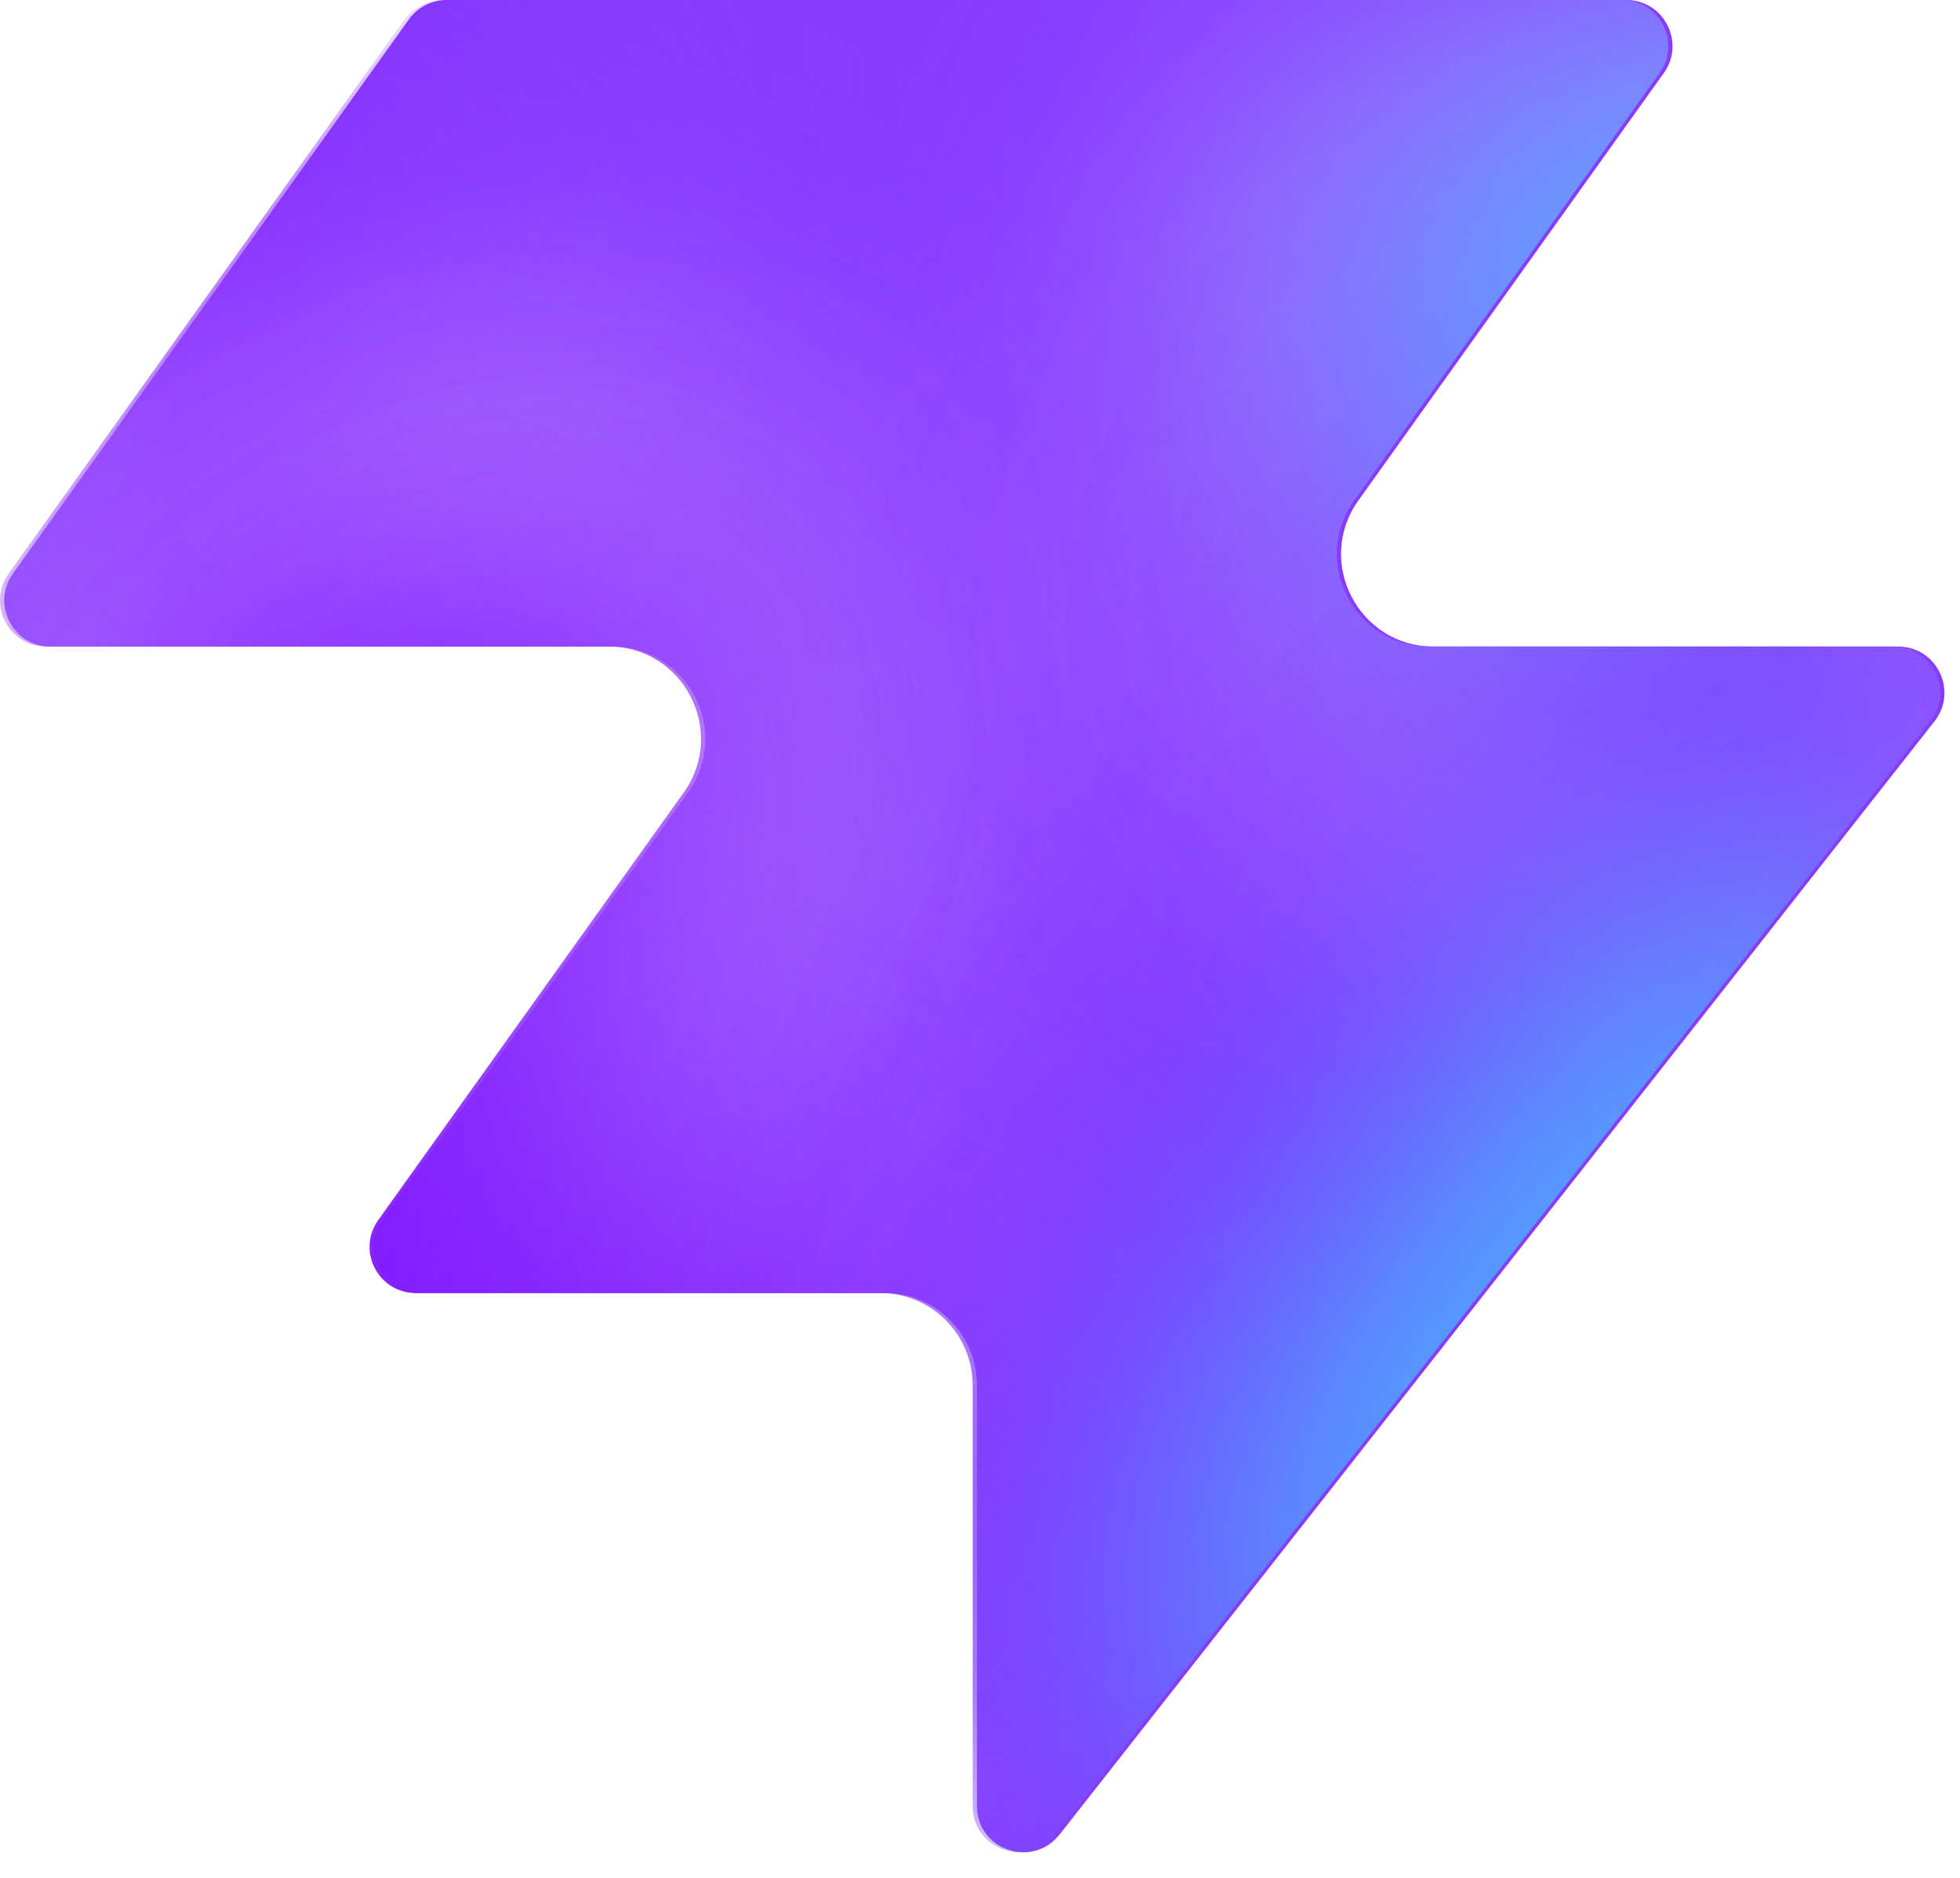
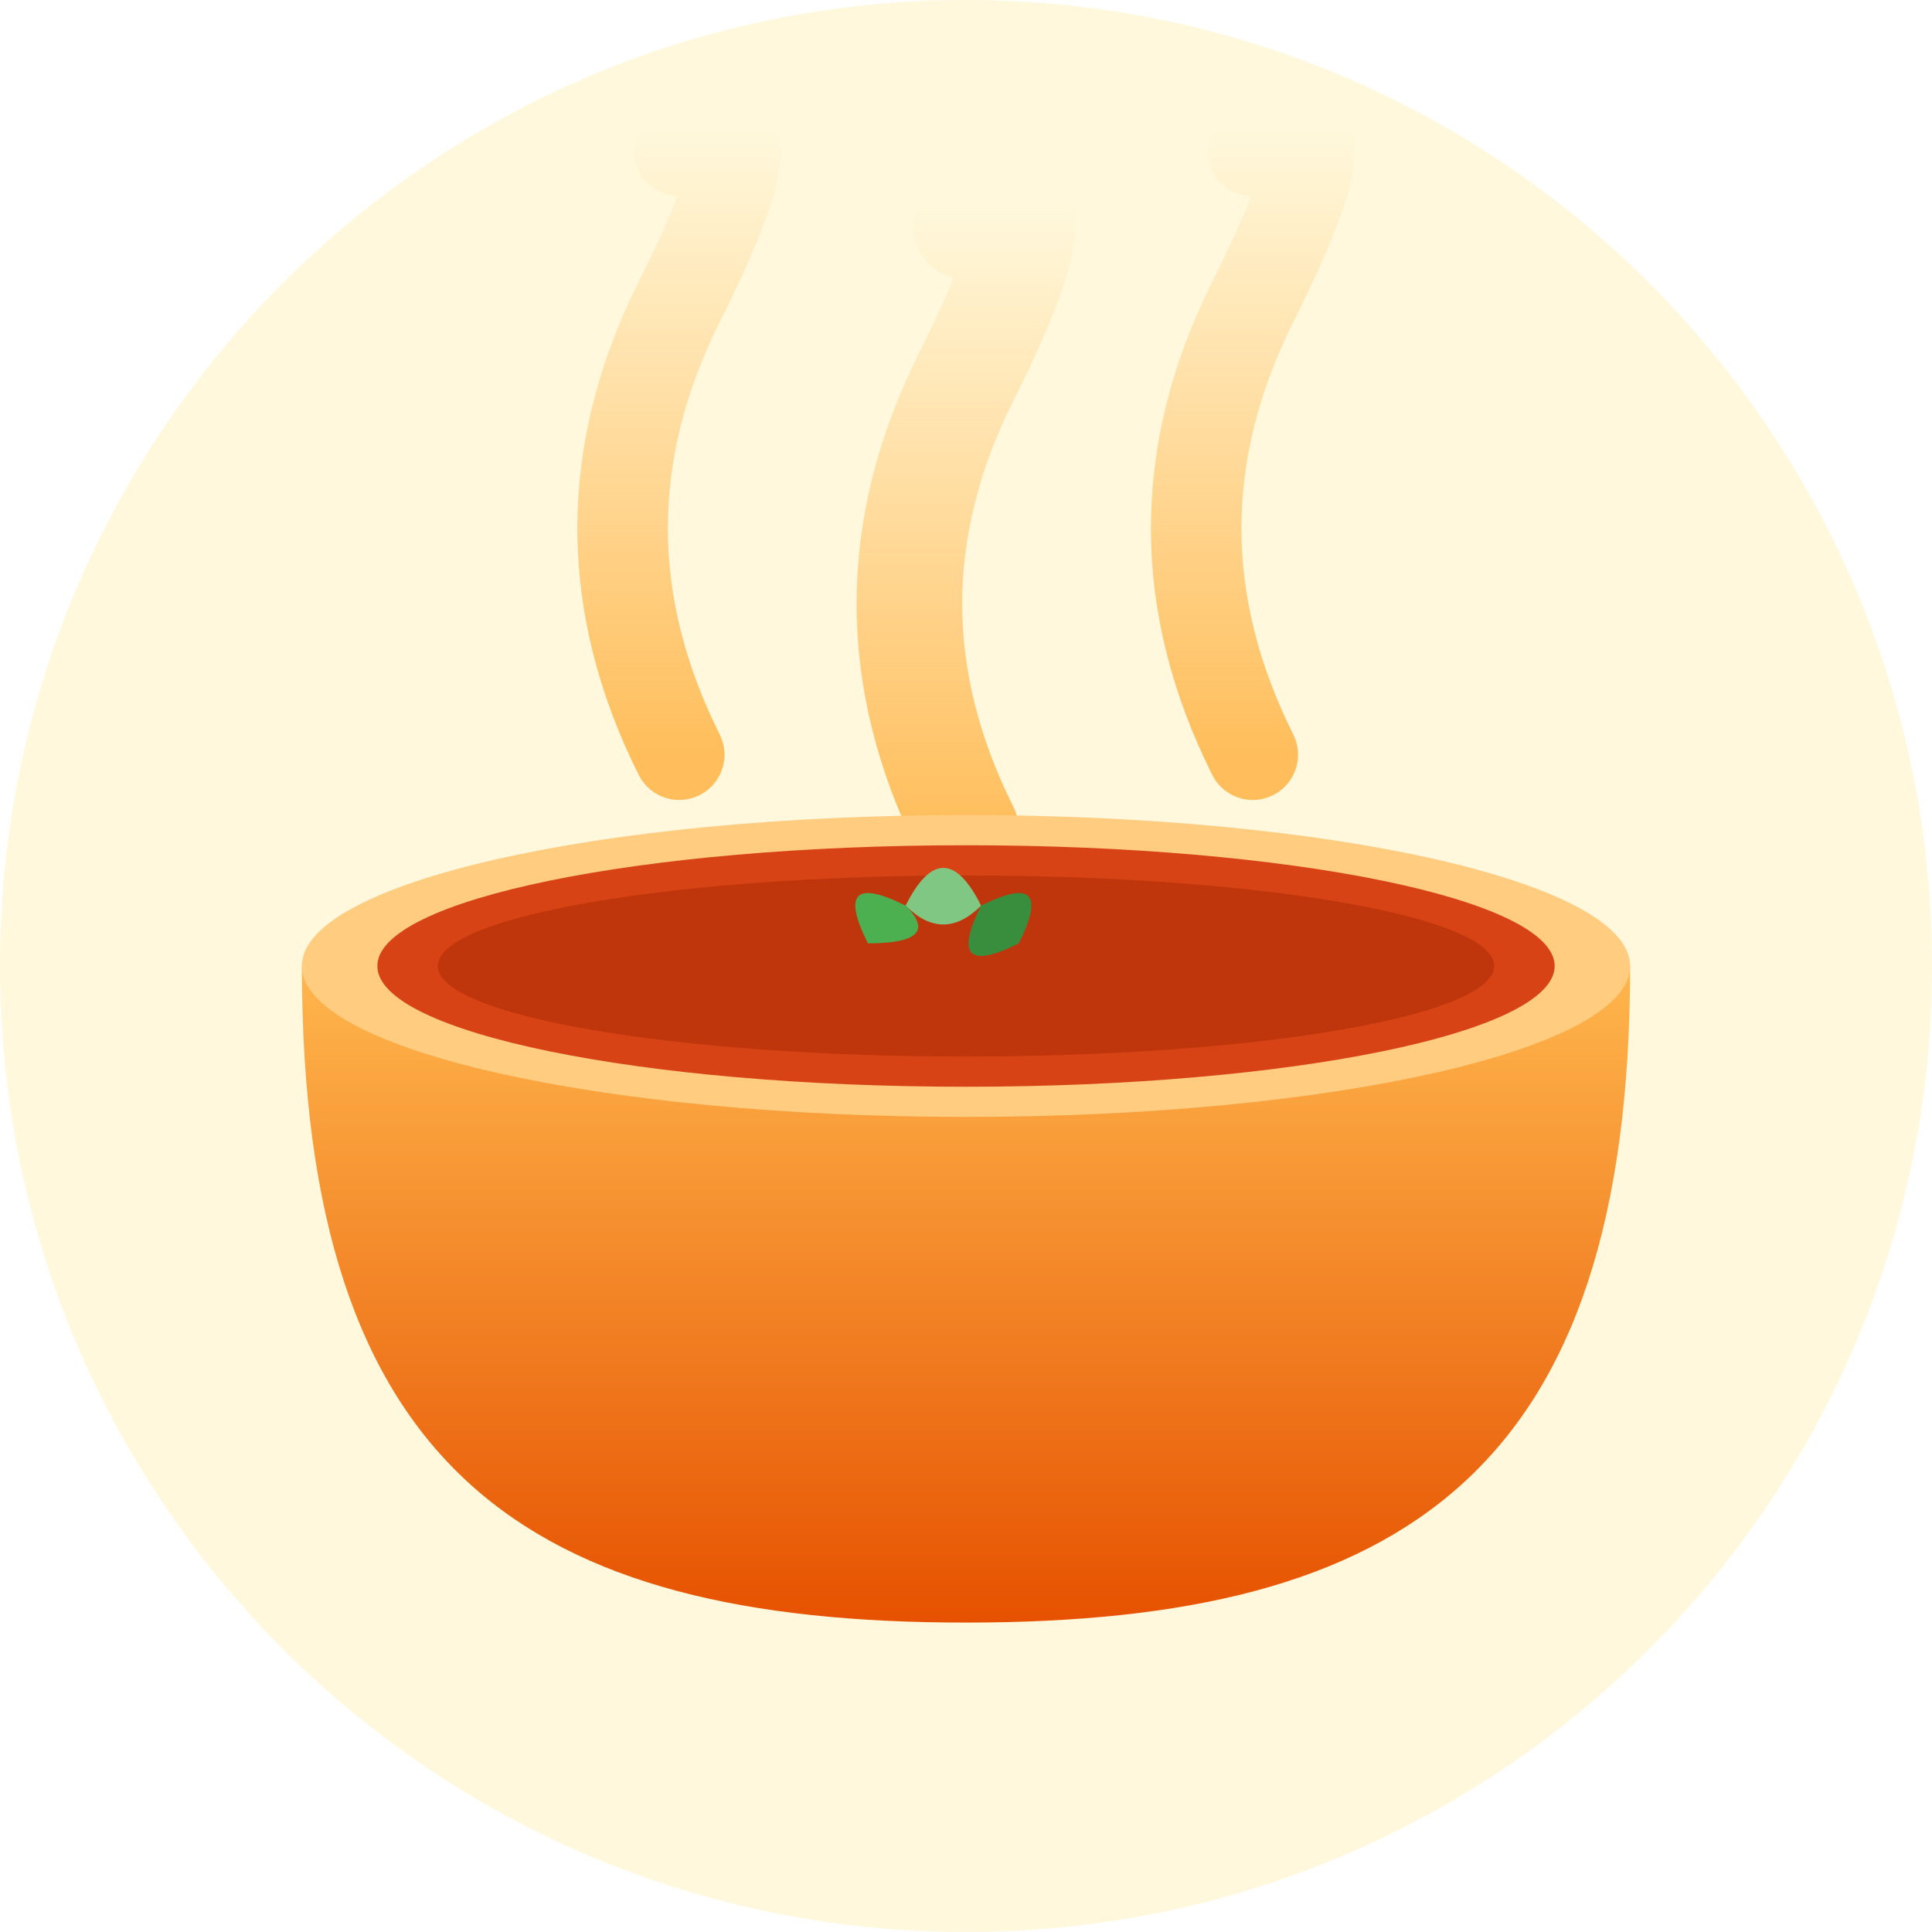
- <svg xmlns="http://www.w3.org/2000/svg" width="48" height="46" fill="none" viewBox="0 0 48 46">
-   <path fill="#863bff" d="M25.946 44.938c-.664.845-2.021.375-2.021-.698V33.937a2.26 2.26 0 0 0-2.262-2.262H10.287c-.92 0-1.456-1.04-.92-1.788l7.48-10.471c1.07-1.497 0-3.578-1.842-3.578H1.237c-.92 0-1.456-1.04-.92-1.788L10.013.474c.214-.297.556-.474.92-.474h28.894c.92 0 1.456 1.04.92 1.788l-7.48 10.471c-1.07 1.498 0 3.579 1.842 3.579h11.377c.943 0 1.473 1.088.89 1.83L25.947 44.94z" style="fill:#863bff;fill:color(display-p3 .525 .23 1);fill-opacity:1" />
-   <mask id="a" width="48" height="46" x="0" y="0" maskUnits="userSpaceOnUse" style="mask-type:alpha">
-     <path fill="#000" d="M25.842 44.938c-.664.844-2.021.375-2.021-.698V33.937a2.26 2.26 0 0 0-2.262-2.262H10.183c-.92 0-1.456-1.04-.92-1.788l7.48-10.471c1.07-1.498 0-3.579-1.842-3.579H1.133c-.92 0-1.456-1.04-.92-1.787L9.91.473c.214-.297.556-.474.92-.474h28.894c.92 0 1.456 1.04.92 1.788l-7.48 10.471c-1.07 1.498 0 3.578 1.842 3.578h11.377c.943 0 1.473 1.088.89 1.832L25.843 44.94z" style="fill:#000;fill-opacity:1" />
-   </mask>
-   <g mask="url(#a)">
-     <g filter="url(#b)">
-       <ellipse cx="5.508" cy="14.704" fill="#ede6ff" rx="5.508" ry="14.704" style="fill:#ede6ff;fill:color(display-p3 .927 .903 1);fill-opacity:1" transform="matrix(.00324 1 1 -.00324 -4.47 31.516)" />
-     </g>
-     <g filter="url(#c)">
-       <ellipse cx="10.399" cy="29.851" fill="#ede6ff" rx="10.399" ry="29.851" style="fill:#ede6ff;fill:color(display-p3 .927 .903 1);fill-opacity:1" transform="matrix(.00324 1 1 -.00324 -39.328 7.883)" />
-     </g>
-     <g filter="url(#d)">
-       <ellipse cx="5.508" cy="30.487" fill="#7e14ff" rx="5.508" ry="30.487" style="fill:#7e14ff;fill:color(display-p3 .492 .077 1);fill-opacity:1" transform="rotate(89.814 -25.913 -14.639)scale(1 -1)" />
-     </g>
-     <g filter="url(#e)">
-       <ellipse cx="5.508" cy="30.599" fill="#7e14ff" rx="5.508" ry="30.599" style="fill:#7e14ff;fill:color(display-p3 .492 .077 1);fill-opacity:1" transform="rotate(89.814 -32.644 -3.334)scale(1 -1)" />
-     </g>
-     <g filter="url(#f)">
-       <ellipse cx="5.508" cy="30.599" fill="#7e14ff" rx="5.508" ry="30.599" style="fill:#7e14ff;fill:color(display-p3 .492 .077 1);fill-opacity:1" transform="matrix(.00324 1 1 -.00324 -34.34 30.47)" />
-     </g>
-     <g filter="url(#g)">
-       <ellipse cx="14.072" cy="22.078" fill="#ede6ff" rx="14.072" ry="22.078" style="fill:#ede6ff;fill:color(display-p3 .927 .903 1);fill-opacity:1" transform="rotate(93.35 24.506 48.493)scale(-1 1)" />
-     </g>
-     <g filter="url(#h)">
-       <ellipse cx="3.47" cy="21.501" fill="#7e14ff" rx="3.47" ry="21.501" style="fill:#7e14ff;fill:color(display-p3 .492 .077 1);fill-opacity:1" transform="rotate(89.009 28.708 47.59)scale(-1 1)" />
-     </g>
-     <g filter="url(#i)">
-       <ellipse cx="3.47" cy="21.501" fill="#7e14ff" rx="3.47" ry="21.501" style="fill:#7e14ff;fill:color(display-p3 .492 .077 1);fill-opacity:1" transform="rotate(89.009 28.708 47.59)scale(-1 1)" />
-     </g>
-     <g filter="url(#j)">
-       <ellipse cx=".387" cy="8.972" fill="#7e14ff" rx="4.407" ry="29.108" style="fill:#7e14ff;fill:color(display-p3 .492 .077 1);fill-opacity:1" transform="rotate(39.51 .387 8.972)" />
-     </g>
-     <g filter="url(#k)">
-       <ellipse cx="47.523" cy="-6.092" fill="#7e14ff" rx="4.407" ry="29.108" style="fill:#7e14ff;fill:color(display-p3 .492 .077 1);fill-opacity:1" transform="rotate(37.892 47.523 -6.092)" />
-     </g>
-     <g filter="url(#l)">
-       <ellipse cx="41.412" cy="6.333" fill="#47bfff" rx="5.971" ry="9.665" style="fill:#47bfff;fill:color(display-p3 .28 .748 1);fill-opacity:1" transform="rotate(37.892 41.412 6.333)" />
-     </g>
-     <g filter="url(#m)">
-       <ellipse cx="-1.879" cy="38.332" fill="#7e14ff" rx="4.407" ry="29.108" style="fill:#7e14ff;fill:color(display-p3 .492 .077 1);fill-opacity:1" transform="rotate(37.892 -1.88 38.332)" />
-     </g>
-     <g filter="url(#n)">
-       <ellipse cx="-1.879" cy="38.332" fill="#7e14ff" rx="4.407" ry="29.108" style="fill:#7e14ff;fill:color(display-p3 .492 .077 1);fill-opacity:1" transform="rotate(37.892 -1.88 38.332)" />
-     </g>
-     <g filter="url(#o)">
-       <ellipse cx="35.651" cy="29.907" fill="#7e14ff" rx="4.407" ry="29.108" style="fill:#7e14ff;fill:color(display-p3 .492 .077 1);fill-opacity:1" transform="rotate(37.892 35.651 29.907)" />
-     </g>
-     <g filter="url(#p)">
-       <ellipse cx="38.418" cy="32.4" fill="#47bfff" rx="5.971" ry="15.297" style="fill:#47bfff;fill:color(display-p3 .28 .748 1);fill-opacity:1" transform="rotate(37.892 38.418 32.4)" />
-     </g>
-   </g>
+ <svg xmlns="http://www.w3.org/2000/svg" viewBox="0 0 512 512">
  <defs>
-     <filter id="b" width="60.045" height="41.654" x="-19.77" y="16.149" color-interpolation-filters="sRGB" filterUnits="userSpaceOnUse">
-       <feFlood flood-opacity="0" result="BackgroundImageFix" />
-       <feBlend in="SourceGraphic" in2="BackgroundImageFix" result="shape" />
-       <feGaussianBlur result="effect1_foregroundBlur_2002_17158" stdDeviation="7.659" />
-     </filter>
-     <filter id="c" width="90.34" height="51.437" x="-54.613" y="-7.533" color-interpolation-filters="sRGB" filterUnits="userSpaceOnUse">
-       <feFlood flood-opacity="0" result="BackgroundImageFix" />
-       <feBlend in="SourceGraphic" in2="BackgroundImageFix" result="shape" />
-       <feGaussianBlur result="effect1_foregroundBlur_2002_17158" stdDeviation="7.659" />
-     </filter>
-     <filter id="d" width="79.355" height="29.4" x="-49.64" y="2.03" color-interpolation-filters="sRGB" filterUnits="userSpaceOnUse">
-       <feFlood flood-opacity="0" result="BackgroundImageFix" />
-       <feBlend in="SourceGraphic" in2="BackgroundImageFix" result="shape" />
-       <feGaussianBlur result="effect1_foregroundBlur_2002_17158" stdDeviation="4.596" />
-     </filter>
-     <filter id="e" width="79.579" height="29.4" x="-45.045" y="20.029" color-interpolation-filters="sRGB" filterUnits="userSpaceOnUse">
-       <feFlood flood-opacity="0" result="BackgroundImageFix" />
-       <feBlend in="SourceGraphic" in2="BackgroundImageFix" result="shape" />
-       <feGaussianBlur result="effect1_foregroundBlur_2002_17158" stdDeviation="4.596" />
-     </filter>
-     <filter id="f" width="79.579" height="29.4" x="-43.513" y="21.178" color-interpolation-filters="sRGB" filterUnits="userSpaceOnUse">
-       <feFlood flood-opacity="0" result="BackgroundImageFix" />
-       <feBlend in="SourceGraphic" in2="BackgroundImageFix" result="shape" />
-       <feGaussianBlur result="effect1_foregroundBlur_2002_17158" stdDeviation="4.596" />
-     </filter>
-     <filter id="g" width="74.749" height="58.852" x="15.756" y="-17.901" color-interpolation-filters="sRGB" filterUnits="userSpaceOnUse">
-       <feFlood flood-opacity="0" result="BackgroundImageFix" />
-       <feBlend in="SourceGraphic" in2="BackgroundImageFix" result="shape" />
-       <feGaussianBlur result="effect1_foregroundBlur_2002_17158" stdDeviation="7.659" />
-     </filter>
-     <filter id="h" width="61.377" height="25.362" x="23.548" y="2.284" color-interpolation-filters="sRGB" filterUnits="userSpaceOnUse">
-       <feFlood flood-opacity="0" result="BackgroundImageFix" />
-       <feBlend in="SourceGraphic" in2="BackgroundImageFix" result="shape" />
-       <feGaussianBlur result="effect1_foregroundBlur_2002_17158" stdDeviation="4.596" />
-     </filter>
-     <filter id="i" width="61.377" height="25.362" x="23.548" y="2.284" color-interpolation-filters="sRGB" filterUnits="userSpaceOnUse">
-       <feFlood flood-opacity="0" result="BackgroundImageFix" />
-       <feBlend in="SourceGraphic" in2="BackgroundImageFix" result="shape" />
-       <feGaussianBlur result="effect1_foregroundBlur_2002_17158" stdDeviation="4.596" />
-     </filter>
-     <filter id="j" width="56.045" height="63.649" x="-27.636" y="-22.853" color-interpolation-filters="sRGB" filterUnits="userSpaceOnUse">
-       <feFlood flood-opacity="0" result="BackgroundImageFix" />
-       <feBlend in="SourceGraphic" in2="BackgroundImageFix" result="shape" />
-       <feGaussianBlur result="effect1_foregroundBlur_2002_17158" stdDeviation="4.596" />
-     </filter>
-     <filter id="k" width="54.814" height="64.646" x="20.116" y="-38.415" color-interpolation-filters="sRGB" filterUnits="userSpaceOnUse">
-       <feFlood flood-opacity="0" result="BackgroundImageFix" />
-       <feBlend in="SourceGraphic" in2="BackgroundImageFix" result="shape" />
-       <feGaussianBlur result="effect1_foregroundBlur_2002_17158" stdDeviation="4.596" />
-     </filter>
-     <filter id="l" width="33.541" height="35.313" x="24.641" y="-11.323" color-interpolation-filters="sRGB" filterUnits="userSpaceOnUse">
-       <feFlood flood-opacity="0" result="BackgroundImageFix" />
-       <feBlend in="SourceGraphic" in2="BackgroundImageFix" result="shape" />
-       <feGaussianBlur result="effect1_foregroundBlur_2002_17158" stdDeviation="4.596" />
-     </filter>
-     <filter id="m" width="54.814" height="64.646" x="-29.286" y="6.009" color-interpolation-filters="sRGB" filterUnits="userSpaceOnUse">
-       <feFlood flood-opacity="0" result="BackgroundImageFix" />
-       <feBlend in="SourceGraphic" in2="BackgroundImageFix" result="shape" />
-       <feGaussianBlur result="effect1_foregroundBlur_2002_17158" stdDeviation="4.596" />
-     </filter>
-     <filter id="n" width="54.814" height="64.646" x="-29.286" y="6.009" color-interpolation-filters="sRGB" filterUnits="userSpaceOnUse">
-       <feFlood flood-opacity="0" result="BackgroundImageFix" />
-       <feBlend in="SourceGraphic" in2="BackgroundImageFix" result="shape" />
-       <feGaussianBlur result="effect1_foregroundBlur_2002_17158" stdDeviation="4.596" />
-     </filter>
-     <filter id="o" width="54.814" height="64.646" x="8.244" y="-2.416" color-interpolation-filters="sRGB" filterUnits="userSpaceOnUse">
-       <feFlood flood-opacity="0" result="BackgroundImageFix" />
-       <feBlend in="SourceGraphic" in2="BackgroundImageFix" result="shape" />
-       <feGaussianBlur result="effect1_foregroundBlur_2002_17158" stdDeviation="4.596" />
-     </filter>
-     <filter id="p" width="39.409" height="43.623" x="18.713" y="10.588" color-interpolation-filters="sRGB" filterUnits="userSpaceOnUse">
-       <feFlood flood-opacity="0" result="BackgroundImageFix" />
-       <feBlend in="SourceGraphic" in2="BackgroundImageFix" result="shape" />
-       <feGaussianBlur result="effect1_foregroundBlur_2002_17158" stdDeviation="4.596" />
-     </filter>
+     <linearGradient id="bowlGrad" x1="0%" y1="0%" x2="0%" y2="100%">
+       <stop offset="0%" stop-color="#FFB74D" />
+       <stop offset="100%" stop-color="#E65100" />
+     </linearGradient>
+     <linearGradient id="steamGrad" x1="0%" y1="100%" x2="0%" y2="0%">
+       <stop offset="0%" stop-color="#FFB74D" stop-opacity="0.9" />
+       <stop offset="100%" stop-color="#FFB74D" stop-opacity="0" />
+     </linearGradient>
  </defs>
+   <circle cx="256" cy="256" r="256" fill="#FFF8DC" />
+   <path d="M 180 200 Q 150 140 180 80 T 180 40" fill="none" stroke="url(#steamGrad)" stroke-width="24" stroke-linecap="round" />
+   <path d="M 256 220 Q 226 160 256 100 T 256 60" fill="none" stroke="url(#steamGrad)" stroke-width="28" stroke-linecap="round" />
+   <path d="M 332 200 Q 302 140 332 80 T 332 40" fill="none" stroke="url(#steamGrad)" stroke-width="24" stroke-linecap="round" />
+   <path d="M 80 256 C 80 390 140 430 256 430 C 372 430 432 390 432 256 Z" fill="url(#bowlGrad)" />
+   <ellipse cx="256" cy="256" rx="176" ry="40" fill="#FFCC80" />
+   <ellipse cx="256" cy="256" rx="156" ry="32" fill="#D84315" />
+   <ellipse cx="256" cy="256" rx="140" ry="24" fill="#BF360C" />
+   <path d="M 230 250 Q 220 230 240 240 Q 250 250 230 250 Z" fill="#4CAF50" />
+   <path d="M 240 240 Q 250 220 260 240 Q 250 250 240 240 Z" fill="#81C784" />
+   <path d="M 260 240 Q 280 230 270 250 Q 250 260 260 240 Z" fill="#388E3C" />
</svg>
